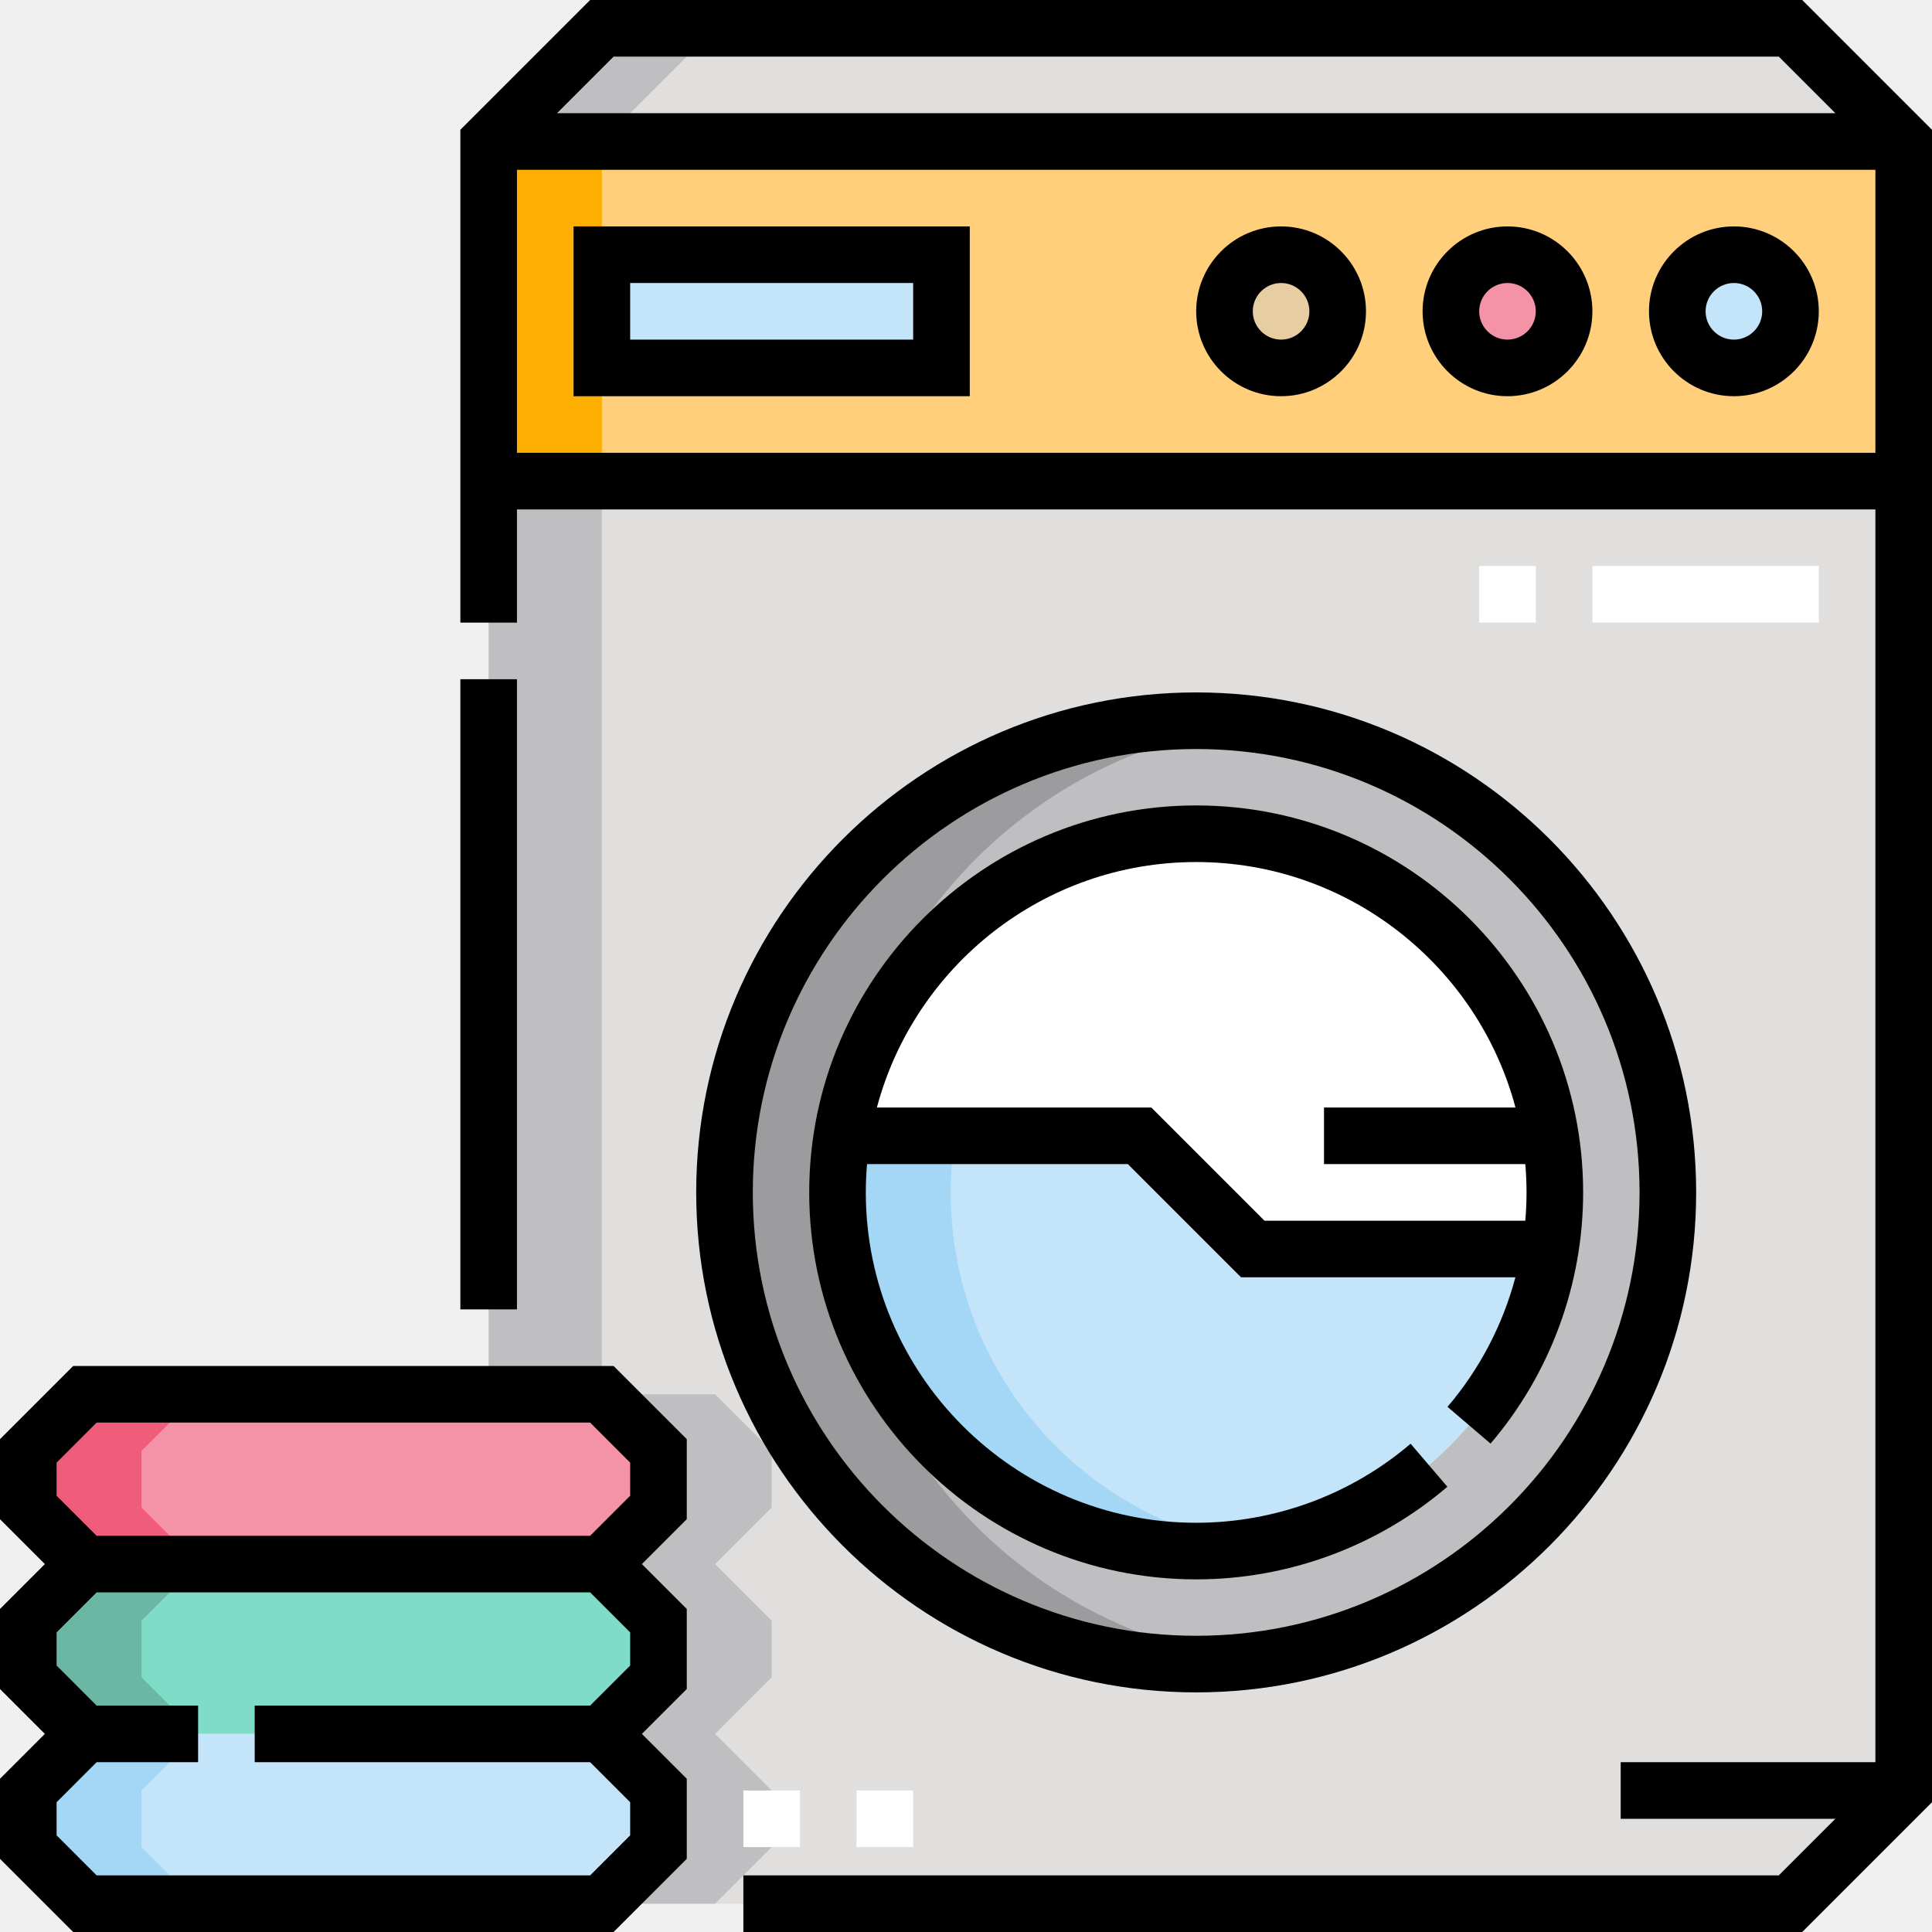
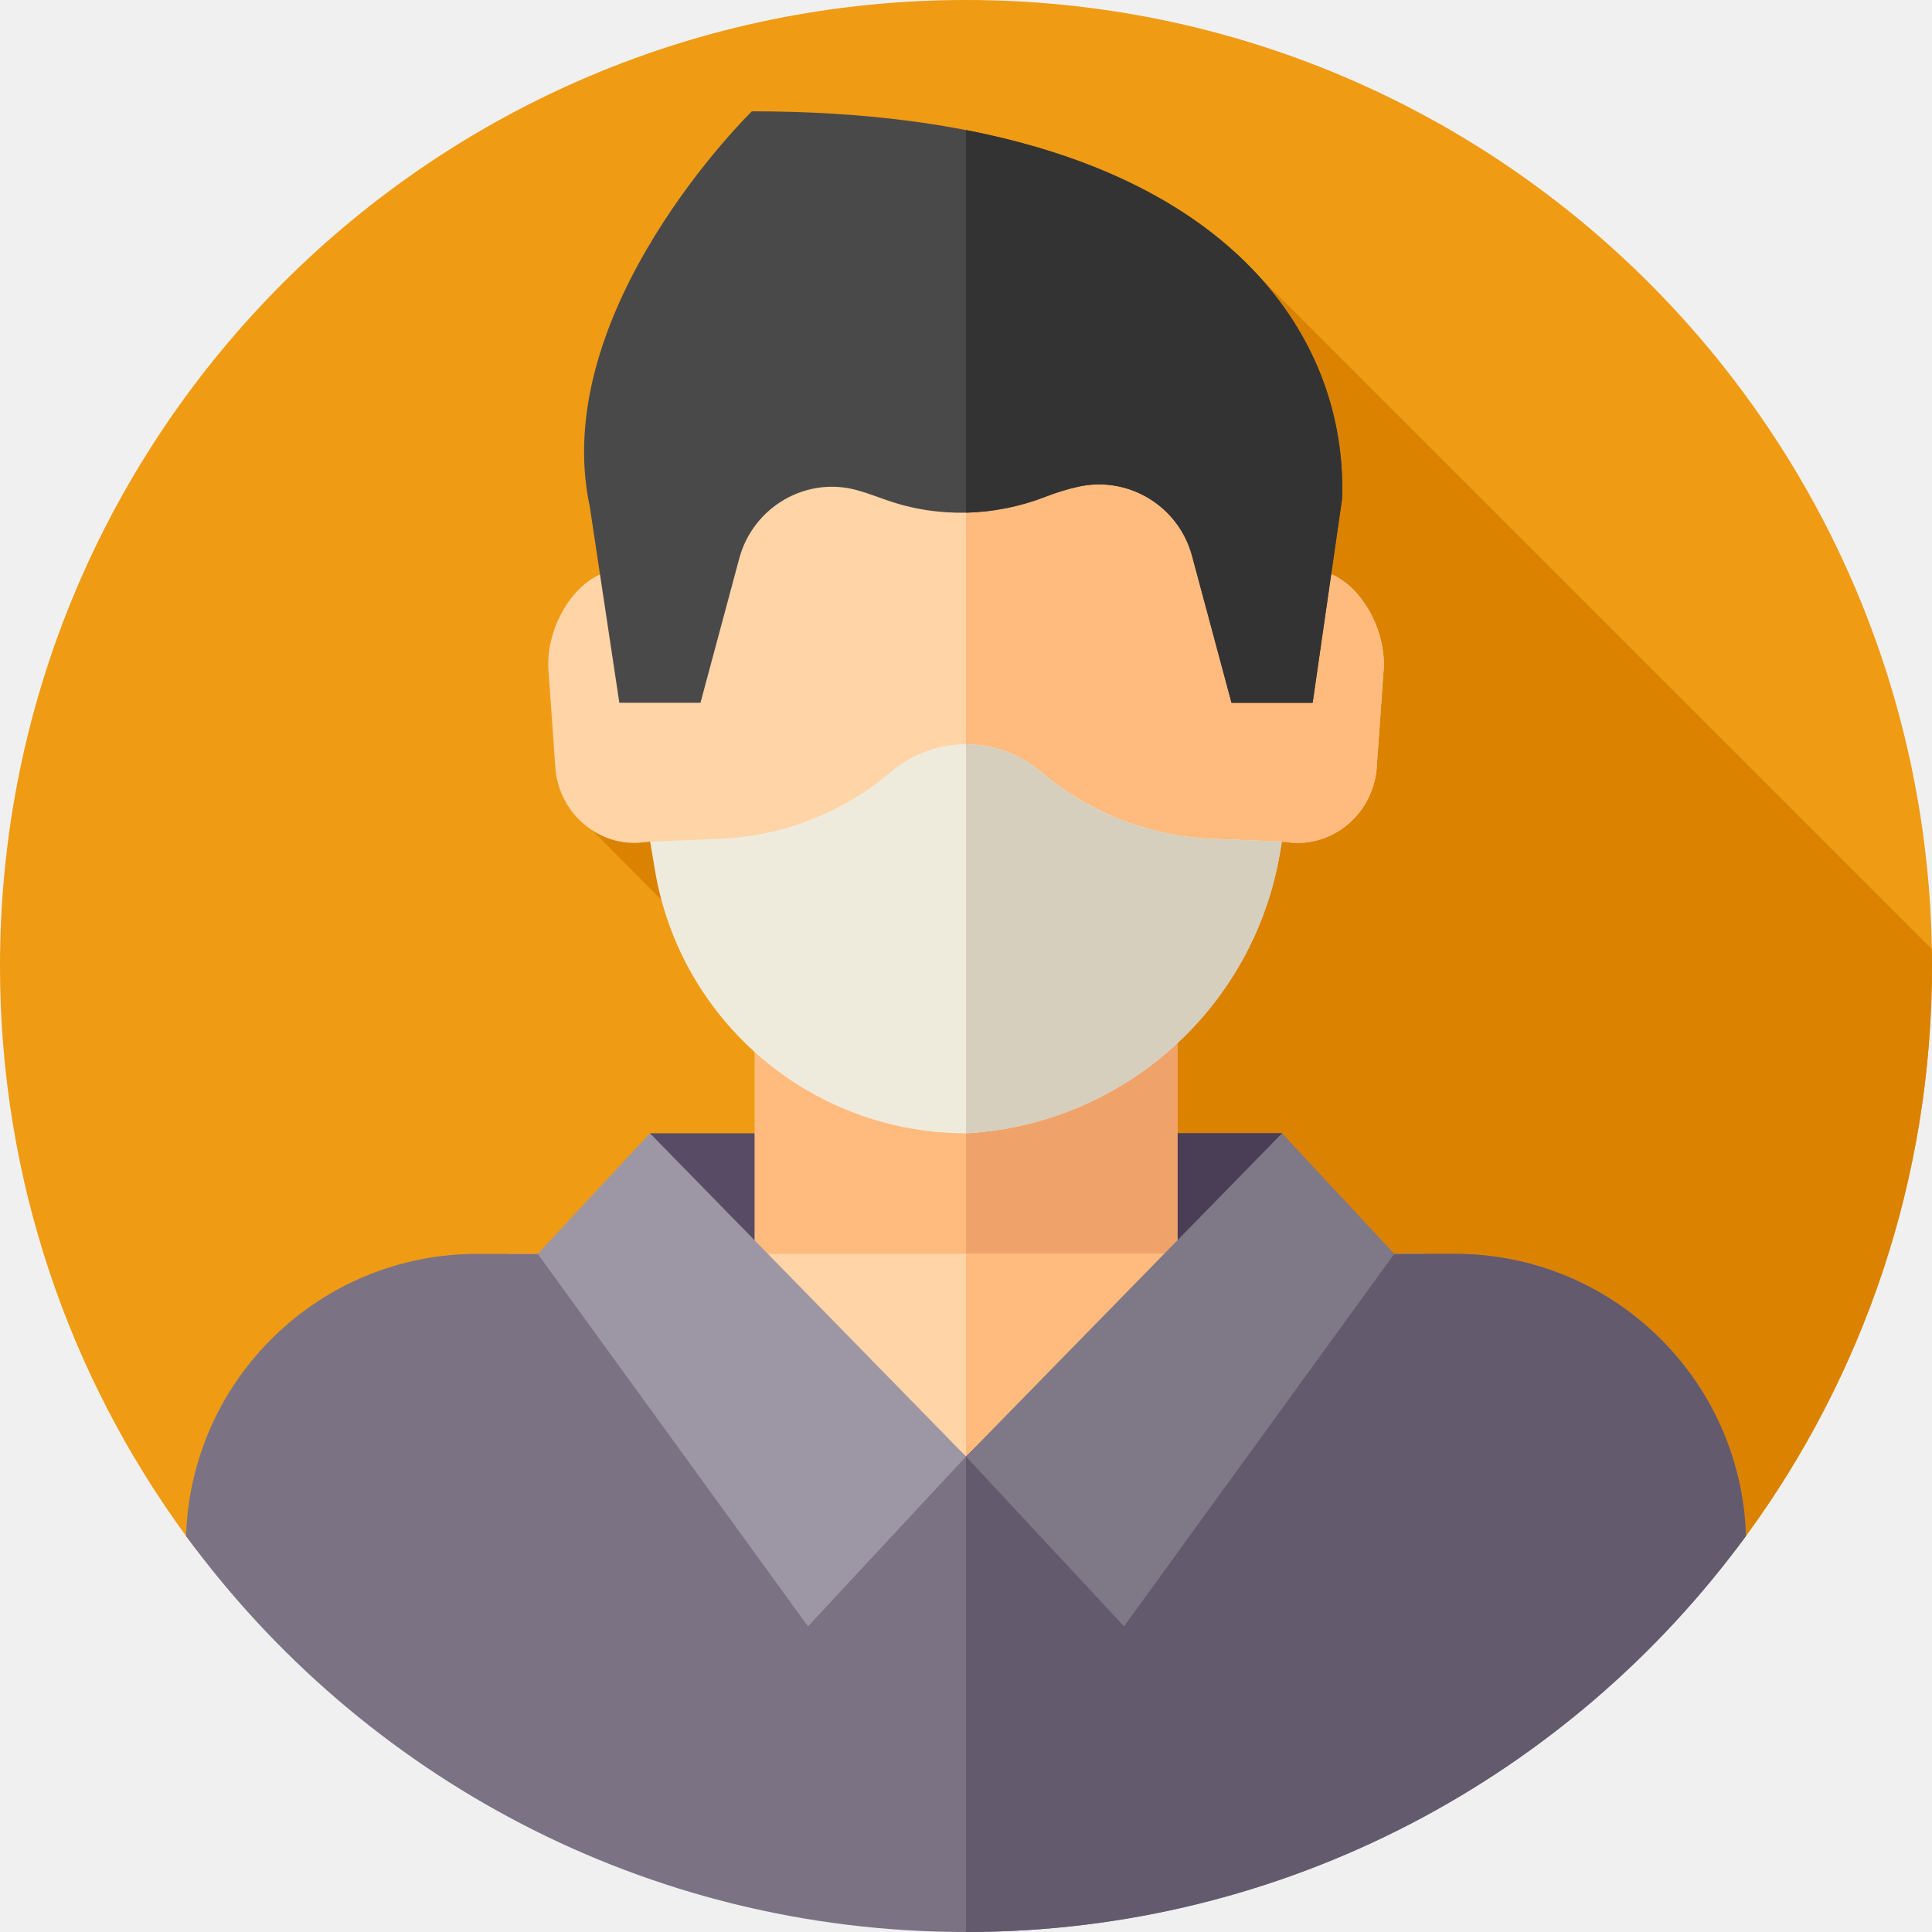
- <svg xmlns="http://www.w3.org/2000/svg" id="Capa_1" enable-background="new 0 0 512 512" height="512" viewBox="0 0 512 512" width="512">
+ <svg xmlns="http://www.w3.org/2000/svg" id="Layer_1" enable-background="new 0 0 512 512" height="512" viewBox="0 0 512 512" width="512">
  <g>
    <g>
-       <path clip-rule="evenodd" d="m474.5 7.5h-315l-30 30h375zm30 119.999h-375v242.001h30l15 15v15l-15 15 15 15v15l-15 15 15 15v15l-15 15h315l30-30zm-187.5 63.5c69.035 0 125 55.964 125 125s-55.964 125-125 125-125-55.964-125-125c0-69.035 55.964-125 125-125z" fill="#e0dfde" fill-rule="evenodd" />
-       <circle cx="318" cy="316" fill="#fff" r="96" />
-       <g clip-rule="evenodd" fill-rule="evenodd">
-         <ellipse cx="459.5" cy="82.5" fill="#c4e5f9" rx="15" ry="15" transform="matrix(.707 -.707 .707 .707 76.249 349.079)" />
-         <ellipse cx="399.501" cy="82.5" fill="#f492a7" rx="15" ry="15" transform="matrix(.987 -.16 .16 .987 -8.056 65.058)" />
-         <ellipse cx="339.502" cy="82.5" fill="#e7cda2" rx="15" ry="15" transform="matrix(.987 -.16 .16 .987 -8.831 55.448)" />
-         <path d="m159.499 67.5h89.999v30h-89.999z" fill="#c4e5f9" />
-         <path d="m324.502 82.499c0-8.284 6.716-15 15-15s15 6.716 15 15-6.716 15-15 15c-8.284.001-15-6.715-15-15zm179.998-44.999h-375v89.999h375zm-119.999 44.999c0-8.284 6.716-15 15-15s15 6.716 15 15-6.716 15-15 15c-8.284.001-15-6.715-15-15zm59.999 0c0-8.284 6.716-15 15-15s15 6.716 15 15-6.716 15-15 15c-8.284.001-15-6.715-15-15zm-195.002-14.999v30h-89.999v-30z" fill="#ffcf7b" />
-         <path d="m442 315.999c0-69.036-55.964-125-125-125s-125 55.964-125 125 55.964 125 125 125 125-55.964 125-125zm-125-95.049c52.662 0 95.05 42.723 95.05 95.05 0 5.104-.402 10.114-1.177 15h-78.873l-30-30h-78.873c7.192-45.368 46.482-80.05 93.873-80.05z" fill="#bfbec1" />
-         <path d="m410.867 330.999c-7.193 45.366-46.477 80.05-93.867 80.05-52.495 0-95.05-42.555-95.05-95.05 0-5.104.407-10.113 1.182-15h78.868l30 30z" fill="#c4e5f9" />
-         <path d="m159.5 369.5h-137l-15 15v15l15 15h137l14.999-15v-15z" fill="#f492a7" />
-         <path d="m159.5 414.5h-137l-15 15v15l15 15h137l14.999-15v-15z" fill="#7fdcc7" />
-         <path d="m159.5 459.5h-137l-15 15v15l15 15h137l14.999-15v-15z" fill="#c4e5f9" />
-         <path d="m189.499 7.5h-30l-30 30h30zm-30 119.999h-30v242.001h30zm.001 242.001 15 15v15l-15 15 15 15v15l-15 15 15 15v15l-15 15h30l15-15v-15l-15-15 15-15v-15l-15-15 15-15v-15l-15-15z" fill="#bfbec1" />
-         <path d="m331.999 191.898c-74.28-8.883-140 48.901-140 124.101s65.72 132.983 140 124.101c-61.962-7.411-110-60.142-110-124.101s48.038-116.689 110-124.101z" fill="#9c9c9f" />
-         <path d="m332.009 409.868c-4.889.776-9.902 1.181-15.009 1.181-52.495 0-95.05-42.555-95.05-95.05 0-5.104.407-10.113 1.182-15h30c-.775 4.887-1.182 9.896-1.182 15 0 47.393 34.688 86.68 80.059 93.869z" fill="#a4d7f5" />
-         <path d="m129.5 37.5h30v89.999h-30z" fill="#ffaf02" />
-         <path d="m52.5 369.5h-30l-15 15v15l15 15h30l-15-15v-15z" fill="#f05d7a" />
-         <path d="m52.5 414.5h-30l-15 15v15l15 15h30l-15-15v-15z" fill="#6ab7a4" />
-         <path d="m52.5 459.5h-30l-15 15v15l15 15h30l-15-15v-15z" fill="#a4d7f5" />
-       </g>
      <g>
-         <path d="m241.999 489.499h-15v-15h15zm-30 0h-15v-15h15zm270.001-324.5h-59.999v-15h59.999zm-74.999 0h-15v-15h15z" fill="#fff" />
+         <path d="m512 256c0 56.5-18.31 108.72-49.31 151.06-46.57 63.62-121.81 39.523-206.69 39.523s-160.12 24.097-206.69-39.523c-31-42.34-49.31-94.56-49.31-151.06 0-141.38 114.62-256 256-256s256 114.62 256 256z" fill="#ef9b14" />
      </g>
    </g>
+     <path d="m256 446.583c84.88 0 160.12 24.097 206.69-39.523 31-42.34 49.31-94.56 49.31-151.06 0-1.499-.031-2.991-.057-4.484l-178.235-178.236-176.722 146.793 36.185 36.423c4.285 15.789 21.649 58.684 21.649 58.684l-165.51 91.88v.001c46.571 63.619 121.81 39.522 206.69 39.522z" fill="#db8200" />
    <g>
-       <path d="m477.606 0h-321.213l-34.393 34.394v130.605h15v-30h360v332.001h-67.5v15h56.894l-15 15h-274.395v15h280.607l34.394-34.394v-443.212zm-315 15h308.788l15 15h-338.788zm-25.606 104.999v-74.999h360v74.999z" />
-       <path d="m122 179.999h15v167.001h-15z" />
-       <path d="m317 448.499c73.061 0 132.499-59.439 132.499-132.5s-59.438-132.499-132.499-132.499-132.5 59.439-132.5 132.5 59.439 132.499 132.5 132.499zm0-249.999c64.789 0 117.499 52.71 117.499 117.5s-52.71 117.5-117.499 117.5c-64.79 0-117.5-52.71-117.5-117.5s52.71-117.5 117.5-117.5z" />
-       <path d="m317 418.549c24.397 0 48.038-8.716 66.568-24.543l-9.742-11.405c-15.816 13.509-35.998 20.948-56.826 20.948-48.275 0-87.55-39.274-87.55-87.55 0-2.527.114-5.027.325-7.5h69.119l29.999 30h72.705c-3.341 12.562-9.449 24.319-17.997 34.327l11.406 9.742c15.826-18.529 24.542-42.17 24.542-66.569 0-56.546-46.003-102.549-102.549-102.549s-102.55 46.003-102.55 102.549 46.004 102.55 102.55 102.55zm0-190.099c40.498 0 74.657 27.643 84.613 65.05h-50.741v15h53.352c.211 2.473.325 4.973.325 7.5 0 2.512-.114 5.014-.328 7.5h-69.116l-29.999-30h-72.72c9.956-37.407 44.115-65.05 84.614-65.05z" />
-       <path d="m459.5 60c-12.406 0-22.5 10.093-22.5 22.5s10.094 22.5 22.5 22.5 22.5-10.094 22.5-22.5-10.094-22.5-22.5-22.5zm0 30c-4.136 0-7.5-3.364-7.5-7.5s3.364-7.5 7.5-7.5 7.5 3.364 7.5 7.5-3.364 7.5-7.5 7.5z" />
-       <path d="m399.501 60c-12.406 0-22.5 10.093-22.5 22.5s10.094 22.5 22.5 22.5 22.5-10.093 22.5-22.5-10.094-22.5-22.5-22.5zm0 30c-4.136 0-7.5-3.364-7.5-7.5s3.364-7.5 7.5-7.5 7.5 3.364 7.5 7.5-3.364 7.5-7.5 7.5z" />
-       <path d="m339.502 60c-12.406 0-22.5 10.093-22.5 22.5s10.094 22.5 22.5 22.5 22.5-10.093 22.5-22.5-10.094-22.5-22.5-22.5zm0 30c-4.136 0-7.5-3.364-7.5-7.5s3.364-7.5 7.5-7.5 7.5 3.364 7.5 7.5-3.364 7.5-7.5 7.5z" />
-       <path d="m152 105h104.999v-45h-104.999zm15-30h74.999v15h-74.999z" />
-       <path d="m19.394 362-19.394 19.393v21.213l11.893 11.894-11.893 11.893v21.213l11.893 11.894-11.893 11.893v21.213l19.394 19.394h143.212l19.394-19.394v-21.213l-11.894-11.893 11.894-11.894v-21.213l-11.894-11.893 11.894-11.894v-21.213l-19.394-19.393zm147.606 124.394-10.607 10.606h-130.787l-10.606-10.606v-8.788l10.606-10.606h26.894v-15h-26.894l-10.606-10.606v-8.788l10.606-10.606h130.787l10.607 10.606v8.788l-10.607 10.606h-88.893v15h88.894l10.606 10.606zm0-90-10.607 10.606h-130.787l-10.606-10.606v-8.788l10.606-10.606h130.787l10.607 10.606z" />
+       <path d="m172.246 300.33h167.507v43.67h-167.507z" fill="#584b66" />
+       <path d="m256 300.33h83.75v43.67h-83.75z" fill="#4a3e56" />
+       <path d="m199.97 260.488h112.06v118.84h-112.06z" fill="#ffbb7d" />
+       <path d="m256 260.491h56.03v118.84h-56.03z" fill="#efa36a" />
+       <path d="m134.563 332.292h242.875v114.294h-242.875z" fill="#ffd4a6" />
+       <path d="m256 332.292h121.44v114.291h-121.44z" fill="#ffbb7d" />
+       <path d="m462.69 407.06c-46.57 63.62-121.81 104.94-206.69 104.94s-160.12-41.32-206.69-104.94c1.28-41.51 35.34-74.77 77.16-74.77h73.5l56.03 53.71 56.03-53.71h73.51c41.83 0 75.88 33.25 77.15 74.77z" fill="#7b7284" />
+       <path d="m462.69 407.06c-46.57 63.62-121.81 104.94-206.69 104.94v-126l43.81-42 12.22-11.71h73.51c41.83 0 75.88 33.25 77.15 74.77z" fill="#635a6d" />
+       <path d="m349.62 151.149c-3.955-60.043-52.523-82.233-93.62-82.233s-89.665 22.19-93.62 82.233c-10.628 2.055-18.177 15.995-16.988 27.265l1.822 25.648c1.247 11.835 11.65 20.476 23.115 19.19l1.977-.214c23.485 63.063 60.316 69.638 83.694 73.33 23.378-3.692 60.209-10.267 83.694-73.33l1.977.214c11.465 1.286 21.868-7.354 23.115-19.19l1.822-25.648c1.189-11.27-6.36-25.21-16.988-27.265z" fill="#ffd4a6" />
+       <path d="m366.609 178.414-1.822 25.648c-1.247 11.835-11.65 20.476-23.115 19.19l-1.977-.214c-8.027 21.528-17.602 36.48-27.664 46.971-19.404 20.242-40.629 23.924-56.03 26.359v-227.452c41.097 0 89.665 22.19 93.62 82.233 10.627 2.055 18.176 15.995 16.988 27.265z" fill="#ffbb7d" />
+       <path d="m275.826 204.523c-11.431-9.719-28.221-9.719-39.652 0-12.748 10.838-28.758 17.094-45.477 17.771l-18.392.744 1.233 7.414c6.705 40.322 41.586 69.882 82.461 69.882 41.791-2.318 76.381-33.318 83.247-74.606l.447-2.69-18.392-.744c-16.717-.677-32.727-6.933-45.475-17.771z" fill="#efebdc" />
+       <path d="m339.69 223.04-.44 2.69c-3.43 20.65-13.8 38.72-28.53 51.92s-33.82 21.53-54.72 22.68v-103.1c7.06 0 14.12 2.43 19.83 7.29 12.74 10.84 28.75 17.1 45.47 17.77z" fill="#d6cfbd" />
+       <path d="m172.246 300.33 83.754 85.67-41.877 45-71.623-98.708z" fill="#9d97a5" />
+       <path d="m339.754 300.33-83.754 85.67 41.877 45 71.623-98.708z" fill="#7f7887" />
+       <path d="m199.25 29.5s-54.148 52.78-42.933 104.863l7.816 51.887h21.5l10.279-38.262c3.657-13.613 17.69-21.868 31.264-18.07 1.306.365 2.605.777 3.895 1.235l3.759 1.334c13.766 4.886 28.778 4.402 42.388-.901 2.742-1.068 5.534-1.924 8.354-2.57 13.376-3.063 26.774 5.051 30.334 18.304l10.459 38.93h21.5l7.795-54.024c1.673-46.309-35.554-102.726-156.41-102.726z" fill="#494949" />
+       <path d="m355.66 132.23-7.79 54.02h-21.5l-10.46-38.93c-3.56-13.25-16.96-21.37-30.34-18.3-2.82.64-5.61 1.5-8.35 2.57-6.84 2.66-14.02 4.11-21.22 4.27v-101.39c76.11 14.76 101.03 59.68 99.66 97.76z" fill="#333" />
    </g>
  </g>
</svg>
